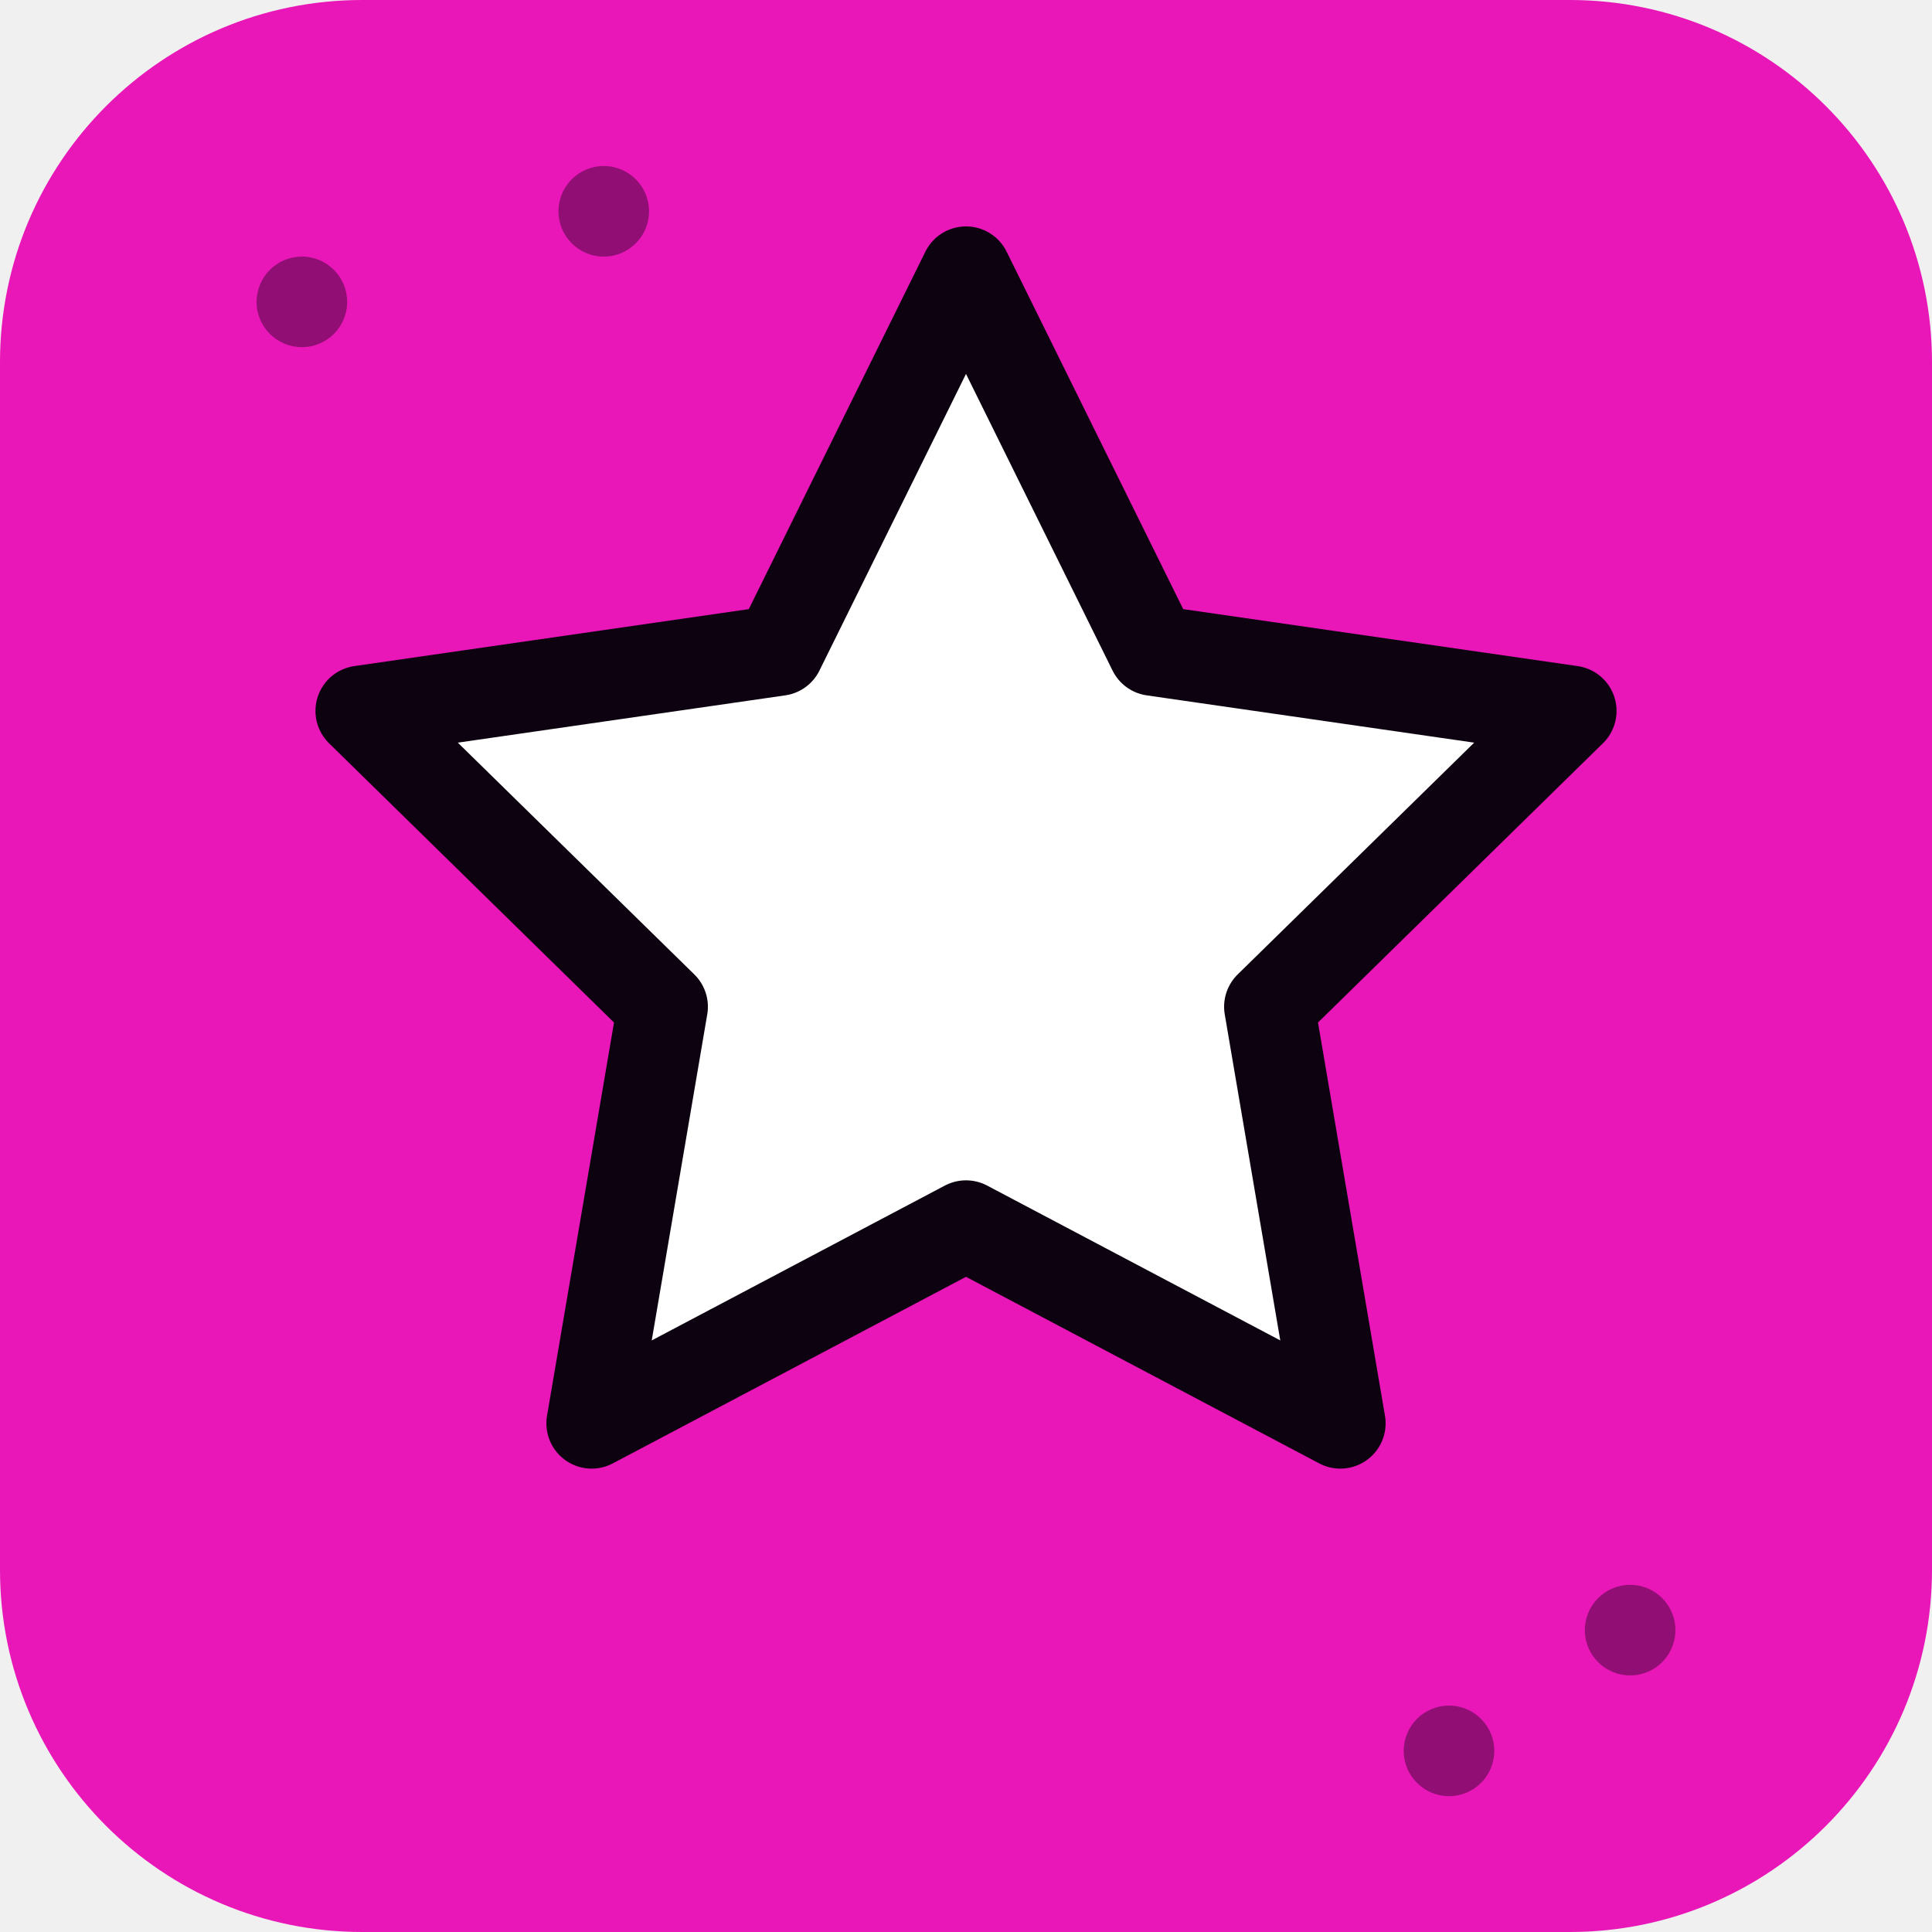
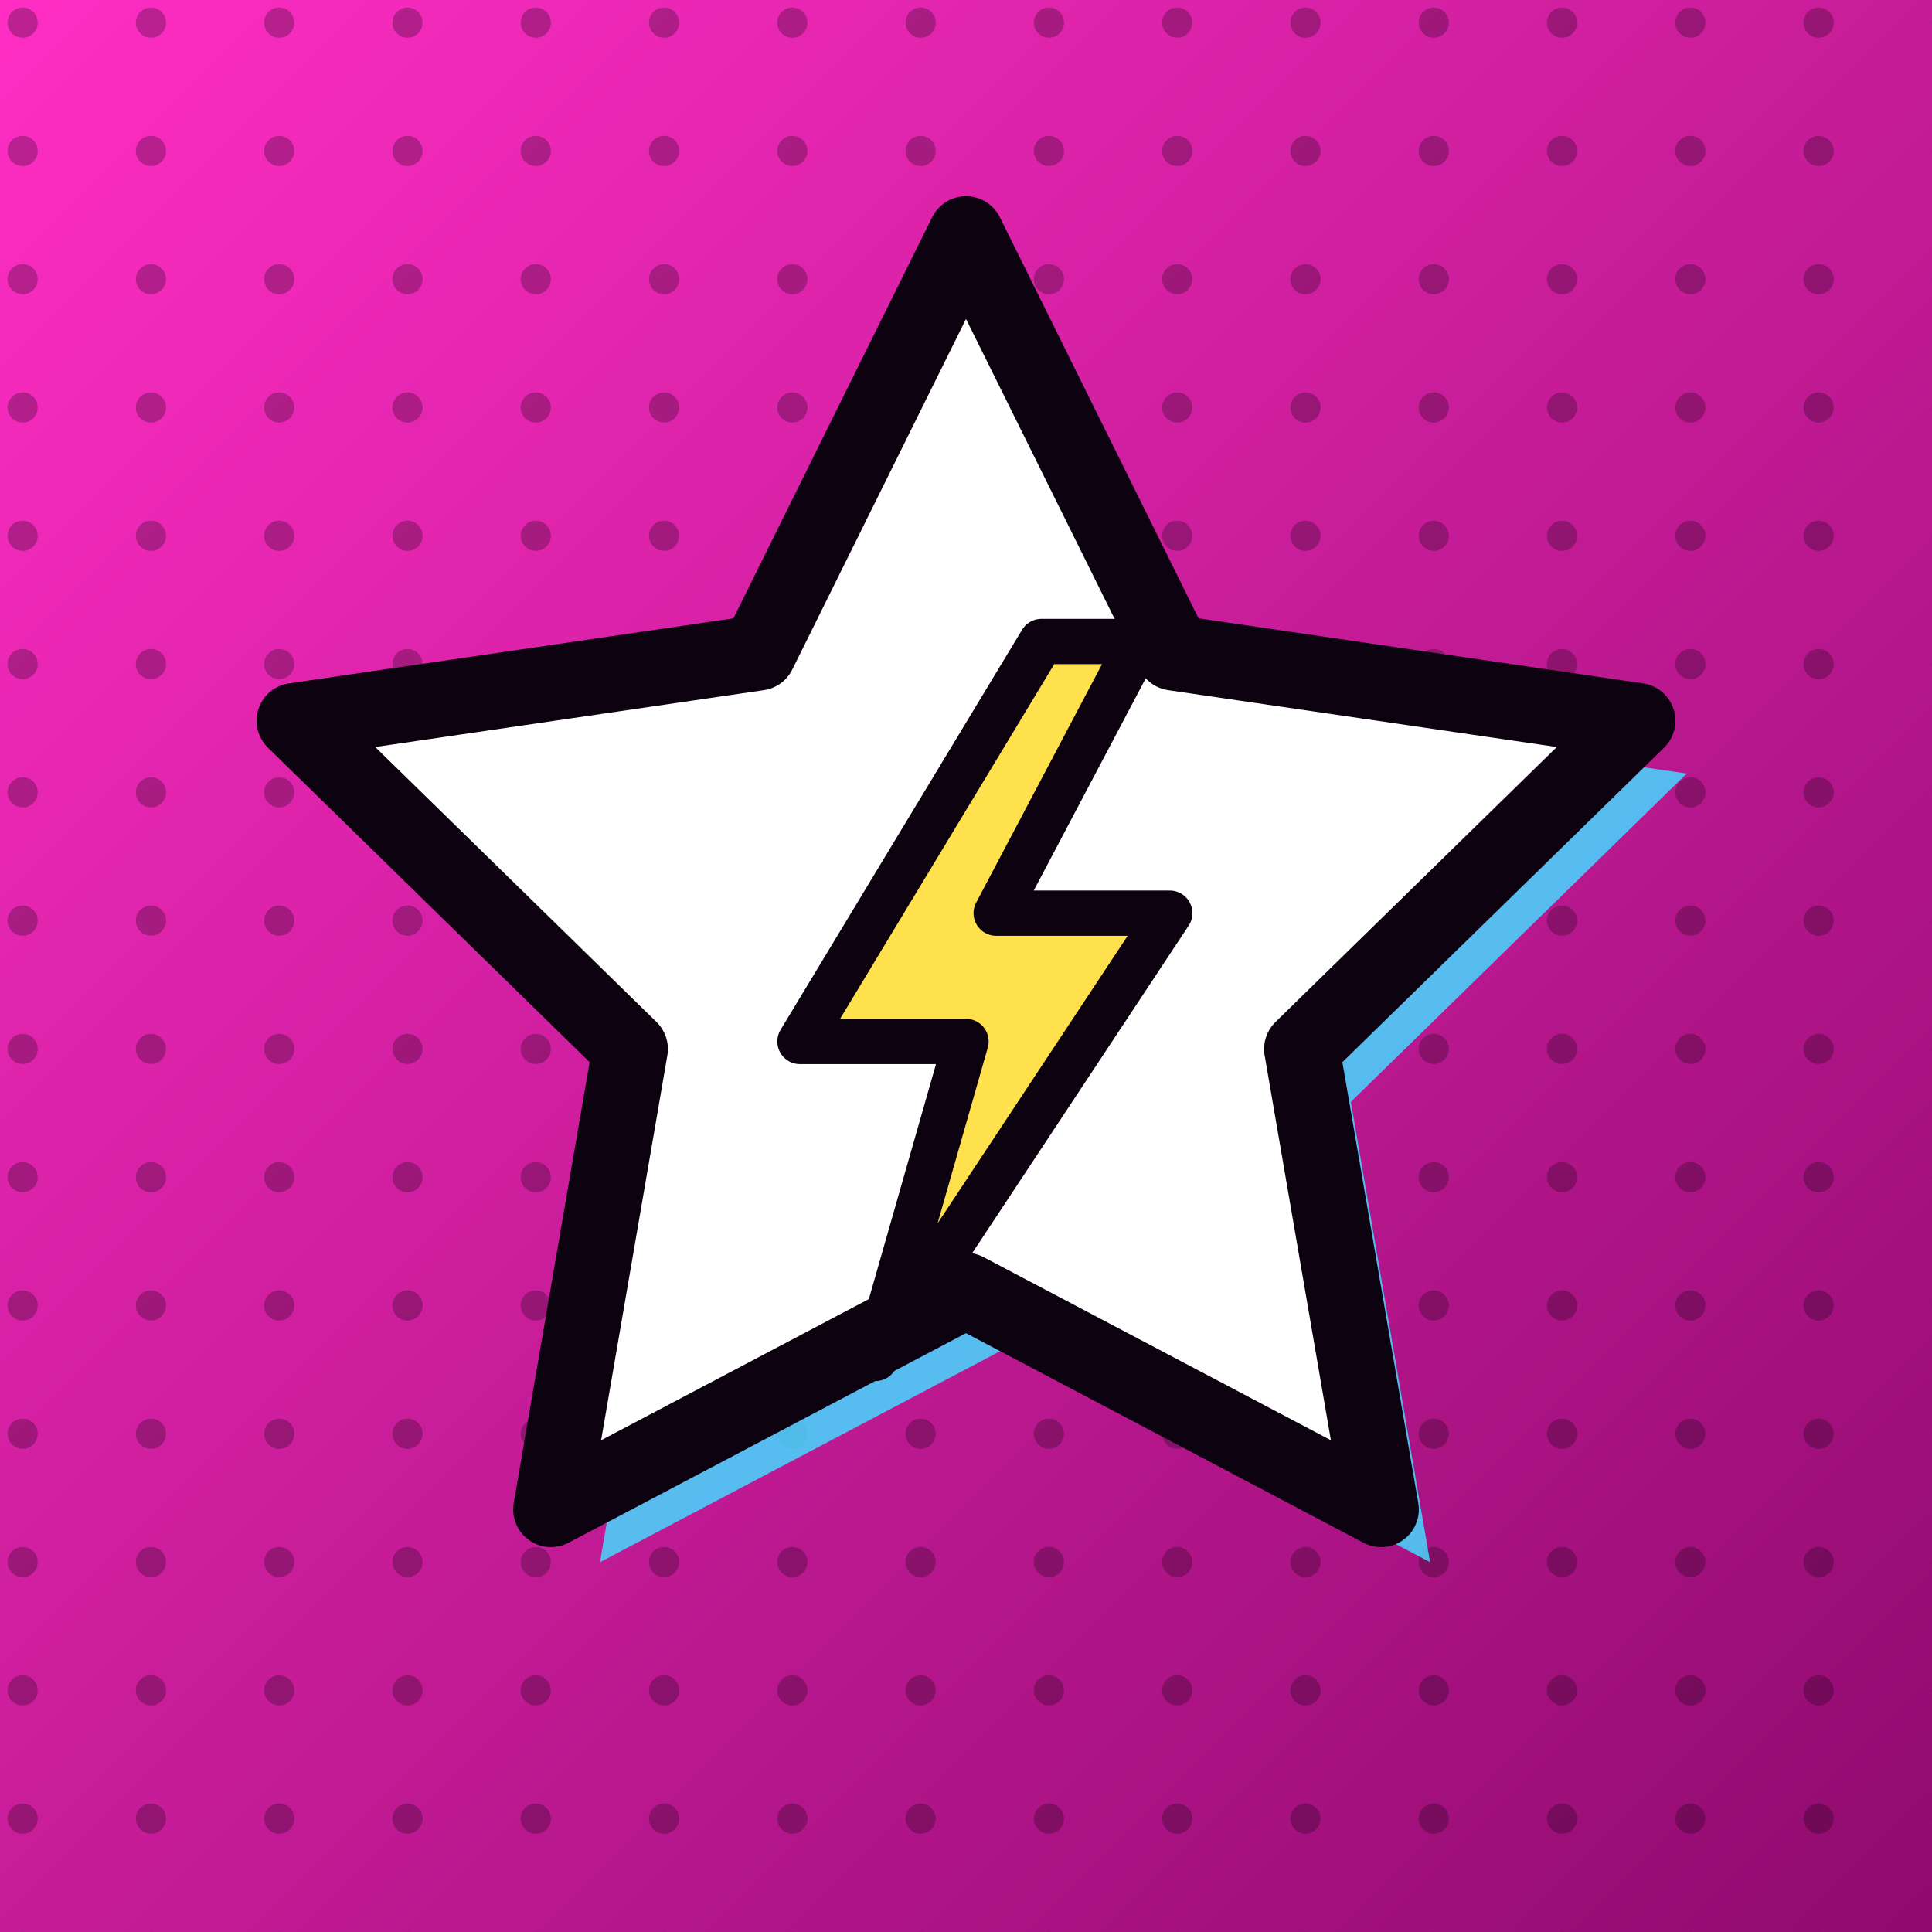
- <svg xmlns="http://www.w3.org/2000/svg" viewBox="0 0 128 128">
-   <rect width="128" height="128" rx="24" fill="#e916b8" />
-   <circle cx="20" cy="20" r="3" fill="#0d0210" opacity=".4" />
-   <circle cx="40" cy="14" r="3" fill="#0d0210" opacity=".4" />
-   <circle cx="108" cy="108" r="3" fill="#0d0210" opacity=".4" />
-   <circle cx="96" cy="116" r="3" fill="#0d0210" opacity=".4" />
-   <path d="M64 18l12.4 25.1 27.7 4-20 19.6 4.7 27.6L64 81.2 39.2 94.3l4.7-27.6-20-19.6 27.7-4z" fill="#fff" stroke="#0d0210" stroke-width="6" stroke-linejoin="round" />
-   <path d="M58 46l14-8-6 14 10 6-16 2-2 14-6-14-12-2 12-6z" fill="#45d8ff" opacity="0" />
+ <svg xmlns="http://www.w3.org/2000/svg" viewBox="0 0 512 512">
+   <defs>
+     <linearGradient id="bg" x1="0" y1="0" x2="1" y2="1">
+       <stop offset="0" stop-color="#ff2ec4" />
+       <stop offset="1" stop-color="#8f0a6e" />
+     </linearGradient>
+     <pattern id="dots" width="34" height="34" patternUnits="userSpaceOnUse">
+       <circle cx="6" cy="6" r="4" fill="#0d0210" opacity=".28" />
+     </pattern>
+   </defs>
+   <rect width="512" height="512" fill="url(#bg)" />
+   <rect width="512" height="512" fill="url(#dots)" />
+   <path d="M269 76l55 111 123 18-89 87 21 122-110-58-110 58 21-122-89-87 123-18z" fill="#45d8ff" opacity=".85" />
+   <path d="M256 62l55 111 123 18-89 87 21 122-110-58-110 58 21-122-89-87 123-18z" fill="#fff" stroke="#0d0210" stroke-width="20" stroke-linejoin="round" />
+   <path d="M276 170l-64 106h44l-24 84 78-118h-46l38-72z" fill="#ffe14d" stroke="#0d0210" stroke-width="12" stroke-linejoin="round" />
</svg>
